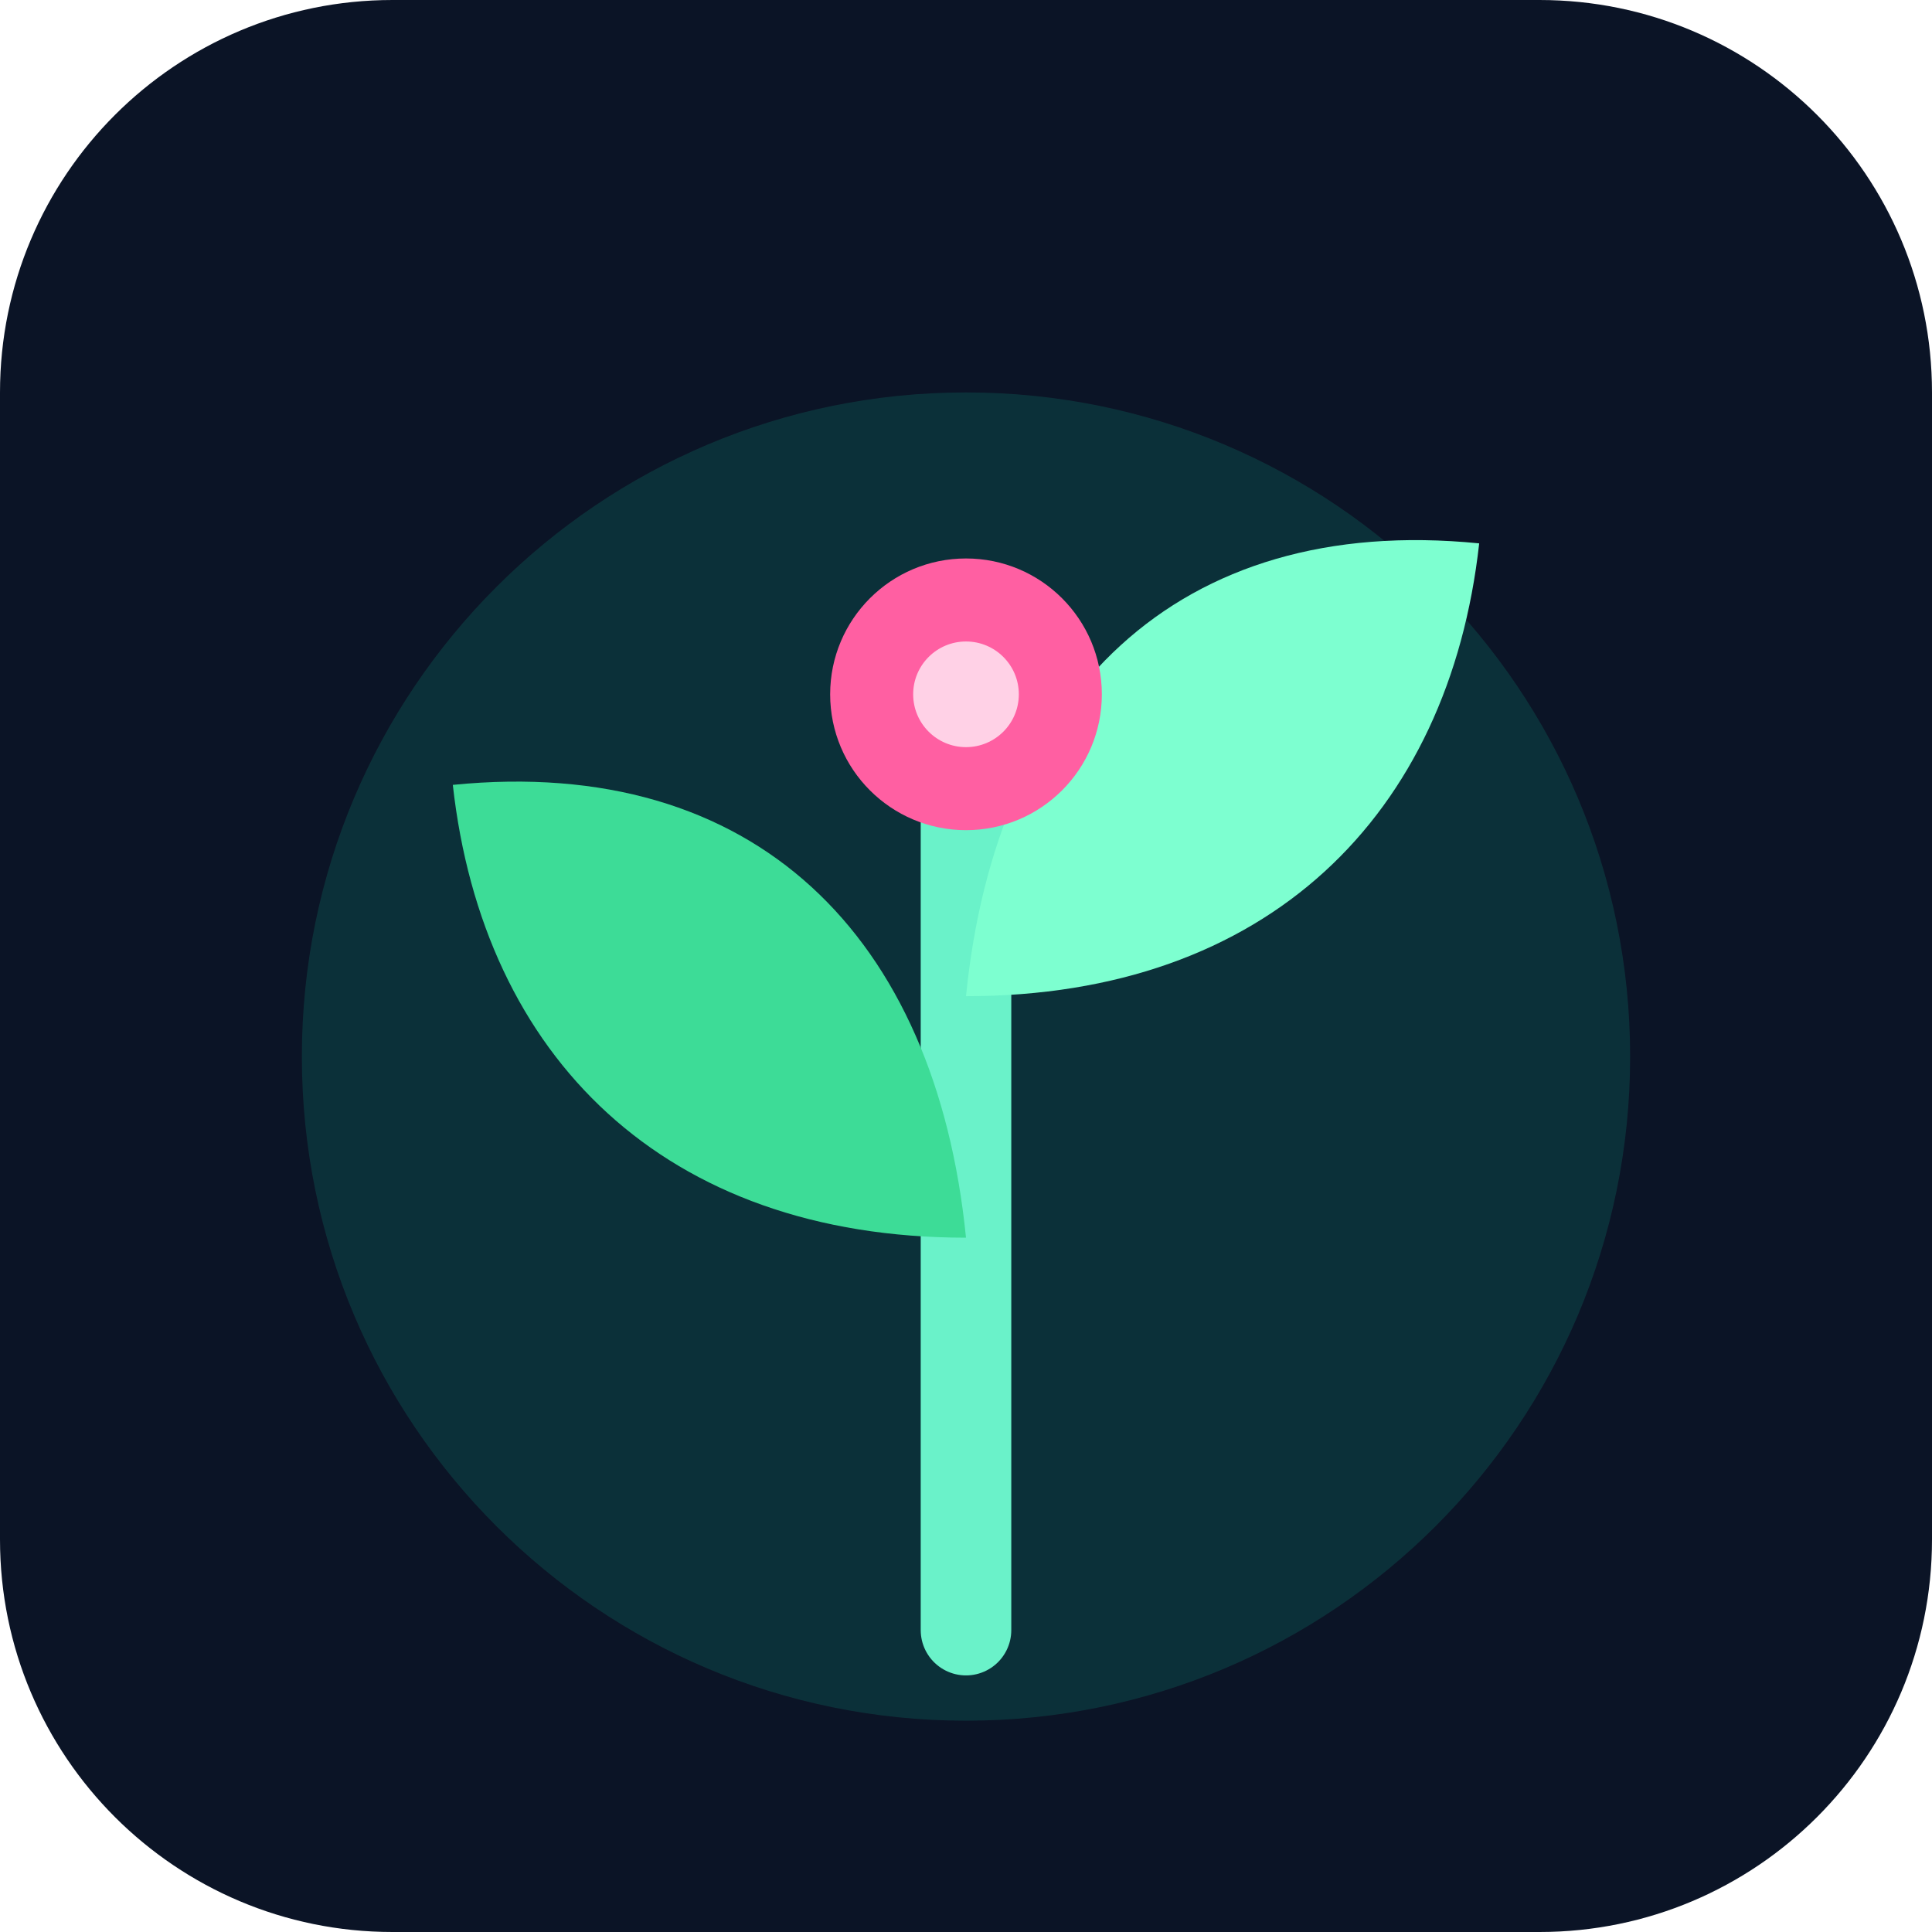
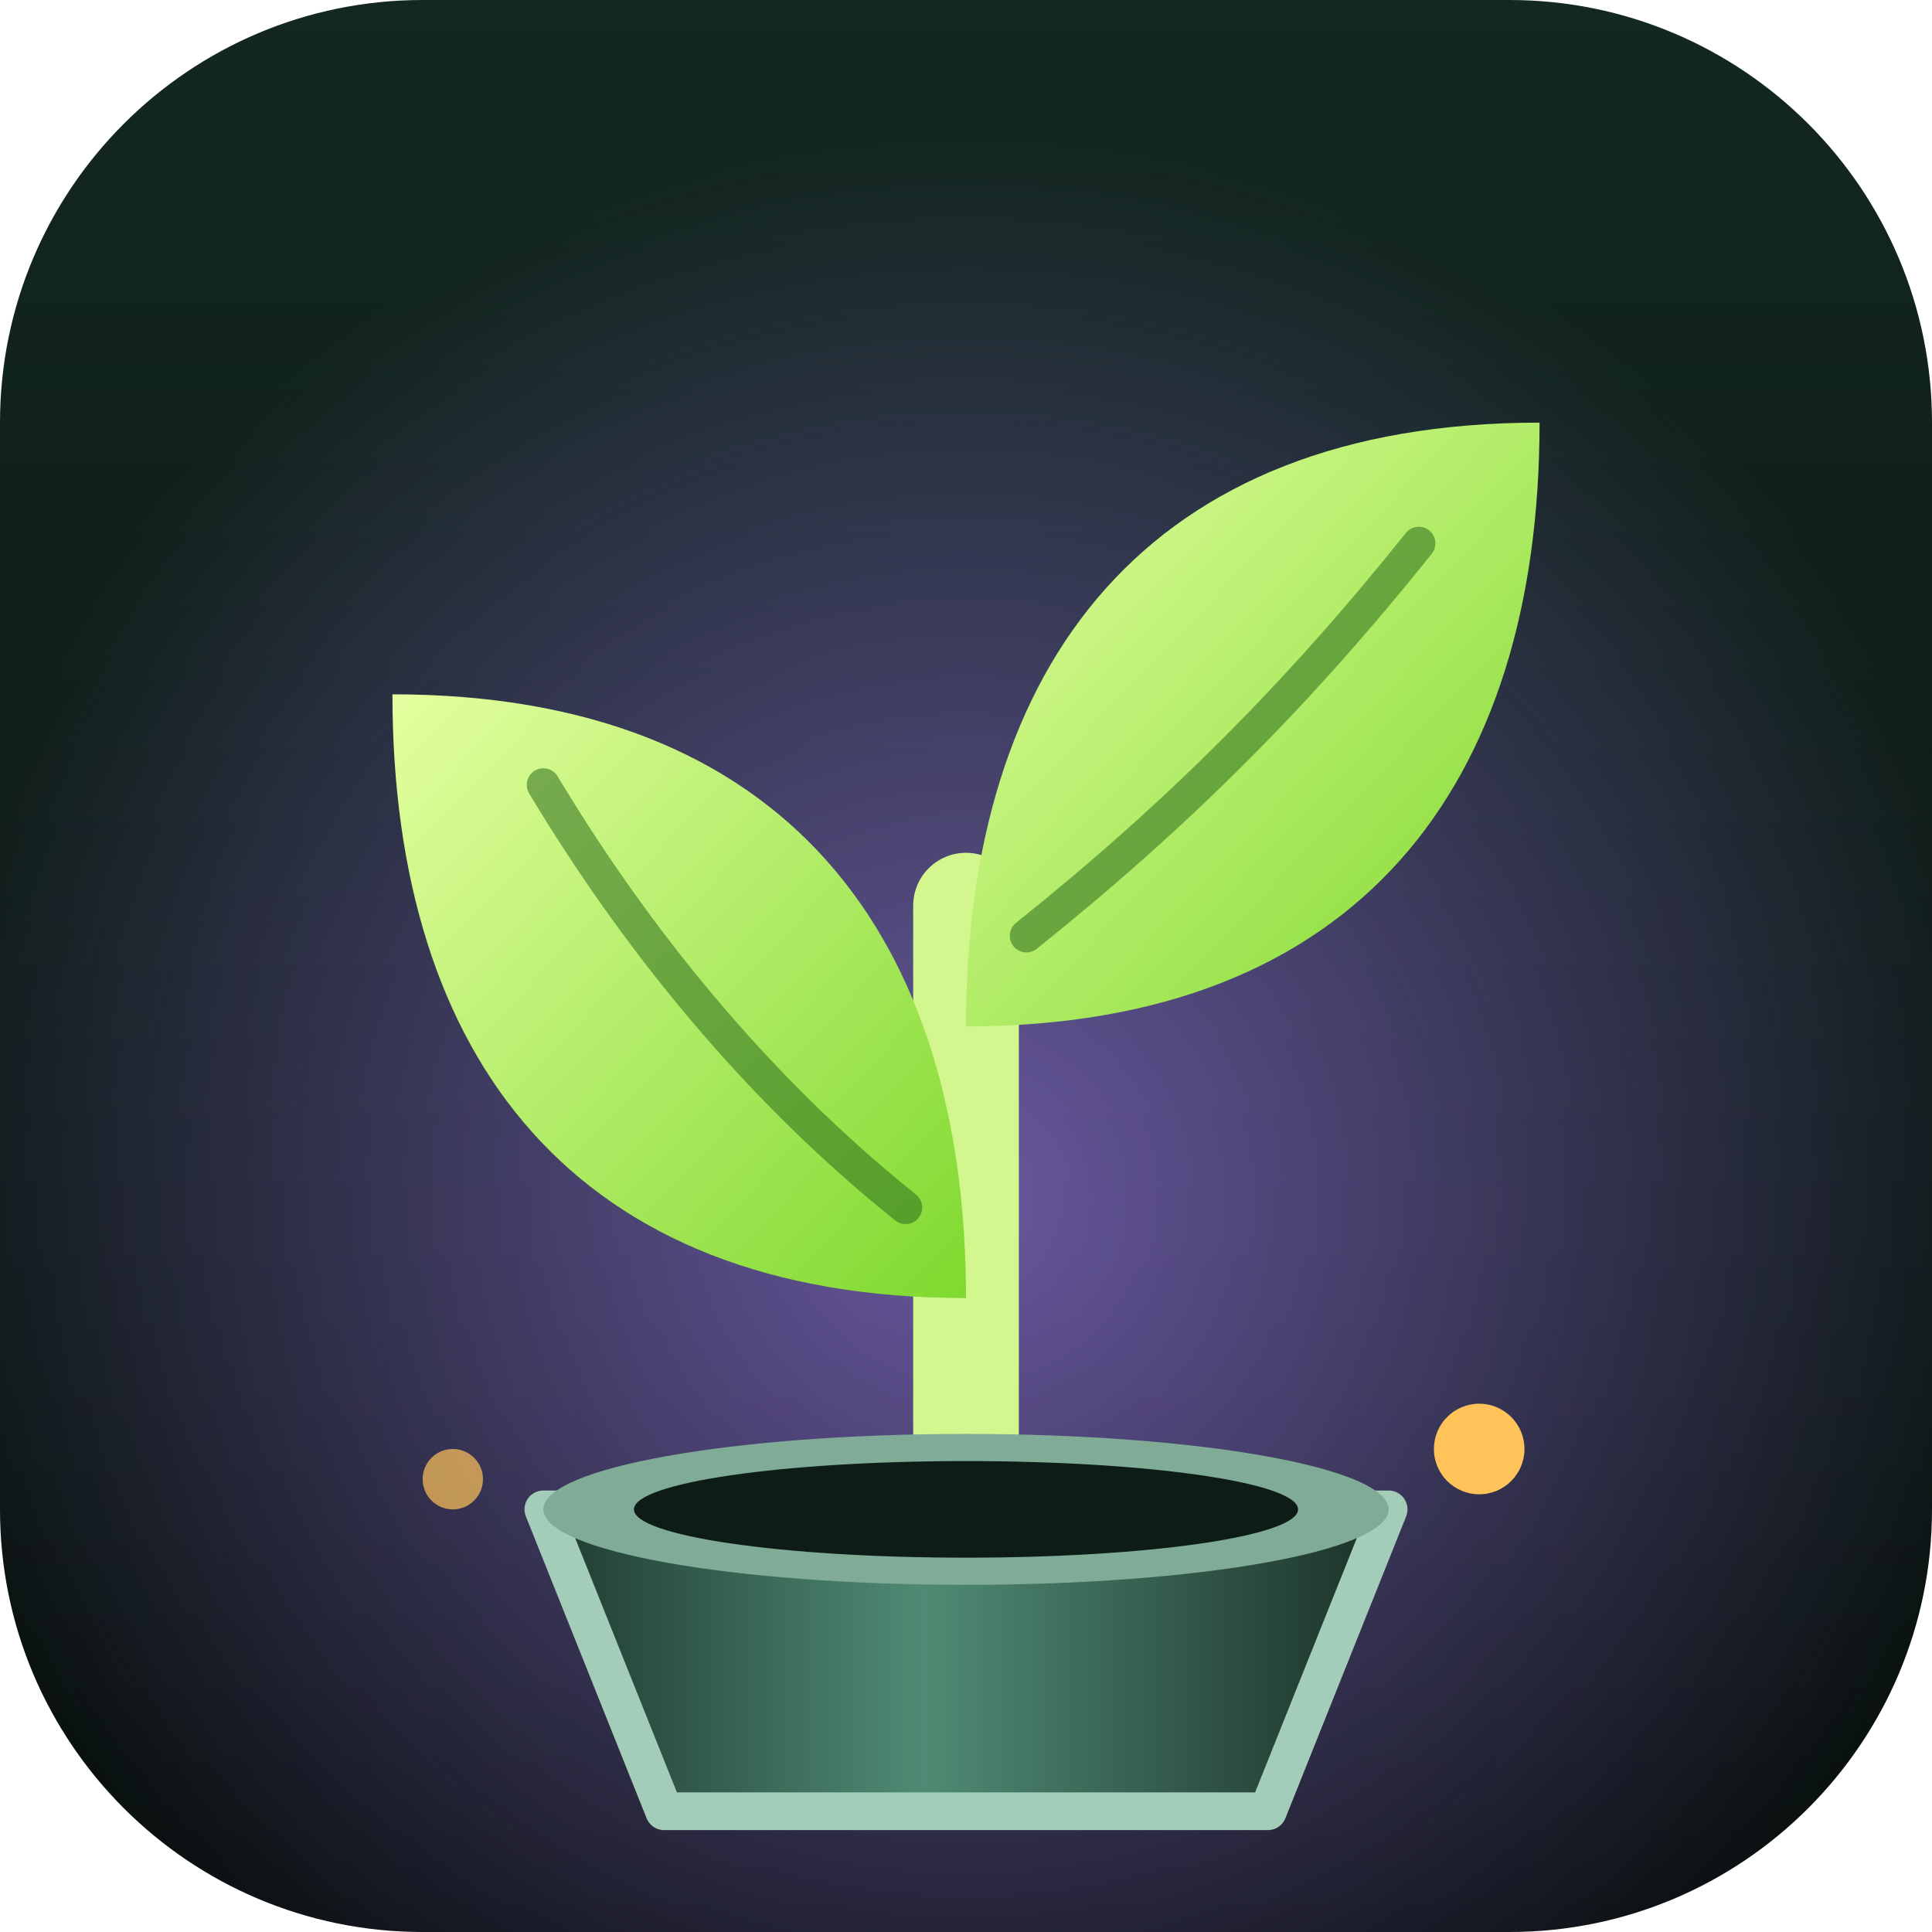
<svg xmlns="http://www.w3.org/2000/svg" width="128" height="128" viewBox="0 0 128 128">
-   <rect width="128" height="128" rx="26" fill="#0b1426" />
-   <circle cx="64" cy="70" r="44" fill="#12e5b0" opacity="0.14" />
-   <path d="M64 108 C64 86 64 70 64 50" stroke="#6af2c9" stroke-width="6" stroke-linecap="round" fill="none" />
-   <path d="M64 82 C44 82 32 70 30 52 C50 50 62 62 64 82 Z" fill="#3ddc97" />
-   <path d="M64 66 C84 66 96 54 98 36 C78 34 66 46 64 66 Z" fill="#7dffd0" />
-   <circle cx="64" cy="46" r="9" fill="#ff5fa2" />
-   <circle cx="64" cy="46" r="3.5" fill="#ffd1e6" />
+   <defs>
+     <linearGradient id="bg" x1="0" y1="0" x2="0" y2="1">
+       <stop offset="0" stop-color="#132820" />
+       <stop offset="1" stop-color="#060d0a" />
+     </linearGradient>
+     <radialGradient id="glow" cx="0.5" cy="0.62" r="0.55">
+       <stop offset="0" stop-color="#a883ff" stop-opacity="0.6" />
+       <stop offset="1" stop-color="#a883ff" stop-opacity="0" />
+     </radialGradient>
+     <linearGradient id="leaf" x1="0" y1="0" x2="1" y2="1">
+       <stop offset="0" stop-color="#e4ffa0" />
+       <stop offset="1" stop-color="#7fd92f" />
+     </linearGradient>
+     <linearGradient id="pot" x1="0" y1="0" x2="1" y2="0">
+       <stop offset="0" stop-color="#1f3a31" />
+       <stop offset="0.45" stop-color="#4f8b74" />
+       <stop offset="1" stop-color="#1b3028" />
+     </linearGradient>
+   </defs>
+   <rect width="128" height="128" rx="28" fill="url(#bg)" />
+   <rect width="128" height="128" rx="28" fill="url(#glow)" />
+   <path d="M64 100 V60" stroke="#d3f78e" stroke-width="7" stroke-linecap="round" fill="none" />
+   <path d="M64 86 C38 86 26 70 26 46 C52 46 64 62 64 86 Z" fill="url(#leaf)" />
+   <path d="M64 68 C90 68 102 52 102 28 C76 28 64 44 64 68 Z" fill="url(#leaf)" />
+   <path d="M60 80 C50 72 42 62 36 52 M68 62 C78 54 86 46 94 36" stroke="#2c6b1c" stroke-width="2.2" stroke-linecap="round" fill="none" opacity="0.55" />
+   <path d="M36 100 H92 L84 120 H44 Z" fill="url(#pot)" stroke="#a3cdb9" stroke-width="2.5" stroke-linejoin="round" />
+   <ellipse cx="64" cy="100" rx="28" ry="5" fill="#80ab97" />
+   <ellipse cx="64" cy="100" rx="22" ry="3.2" fill="#0d1c17" />
+   <circle cx="98" cy="96" r="3" fill="#ffc35a" />
+   <circle cx="30" cy="98" r="2" fill="#ffc35a" opacity="0.7" />
</svg>
